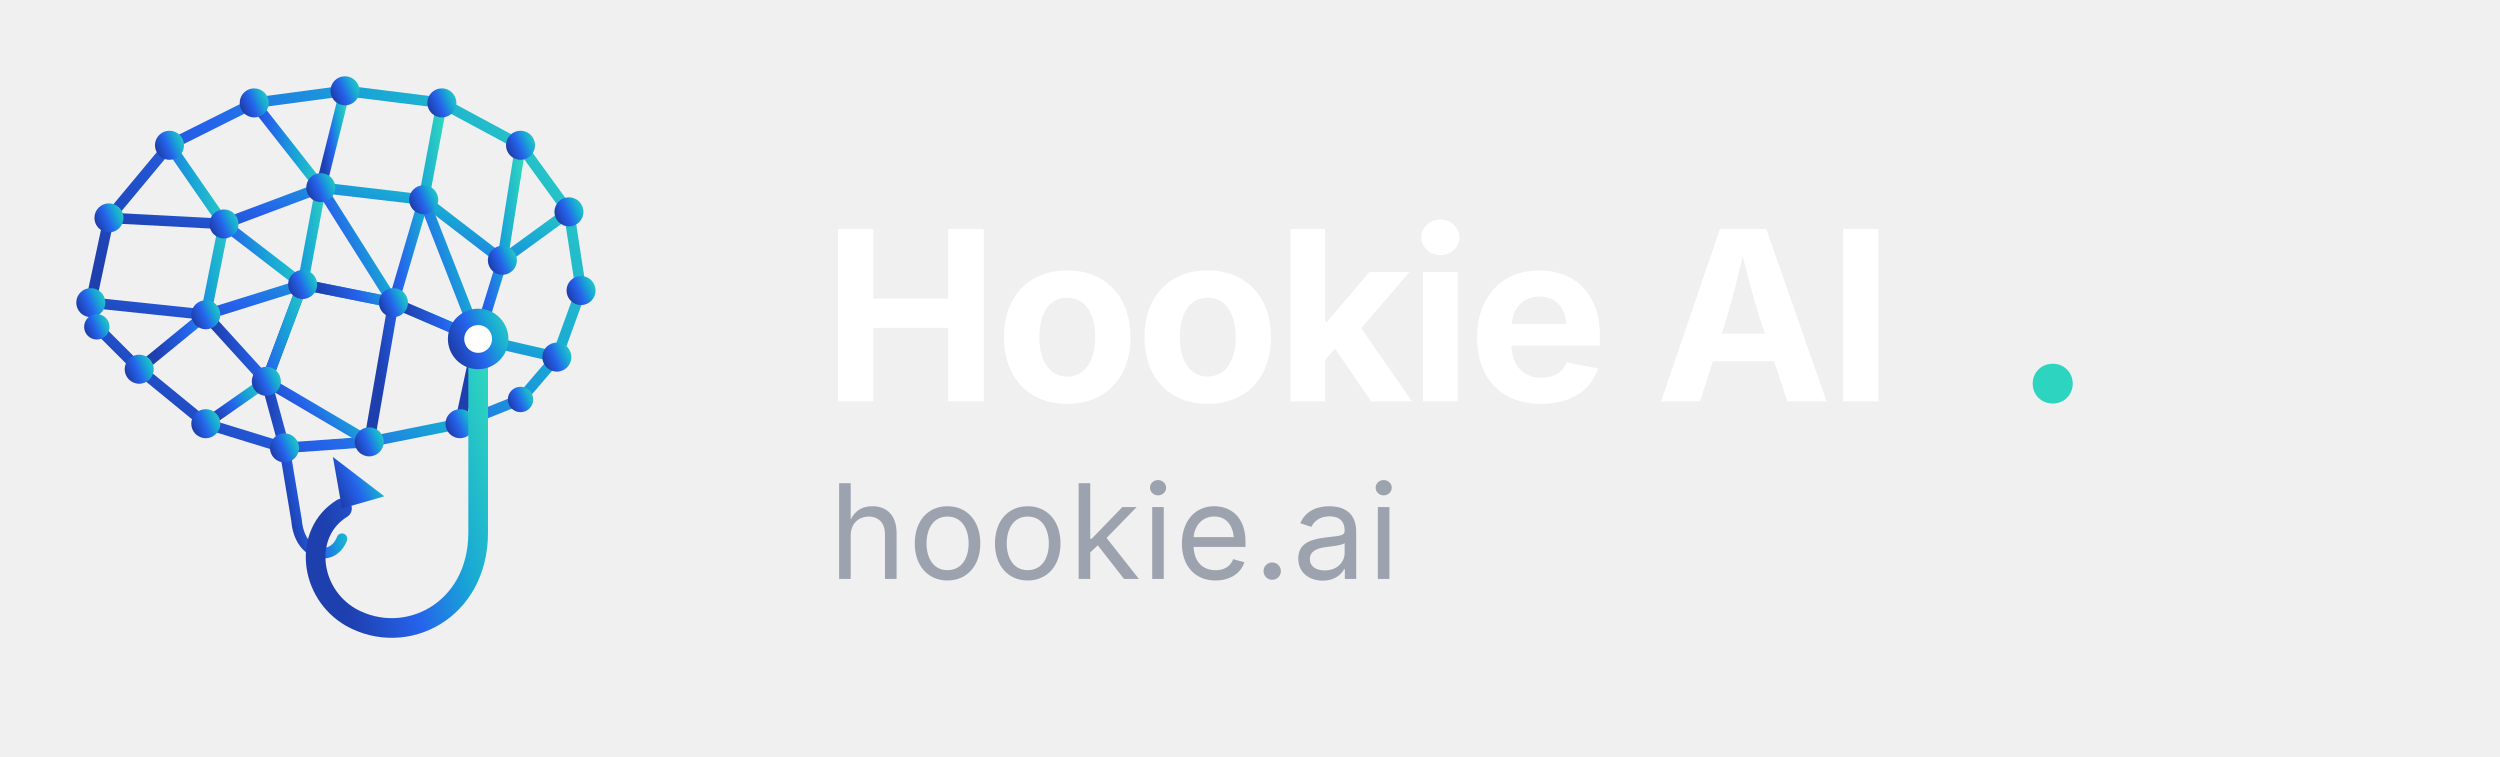
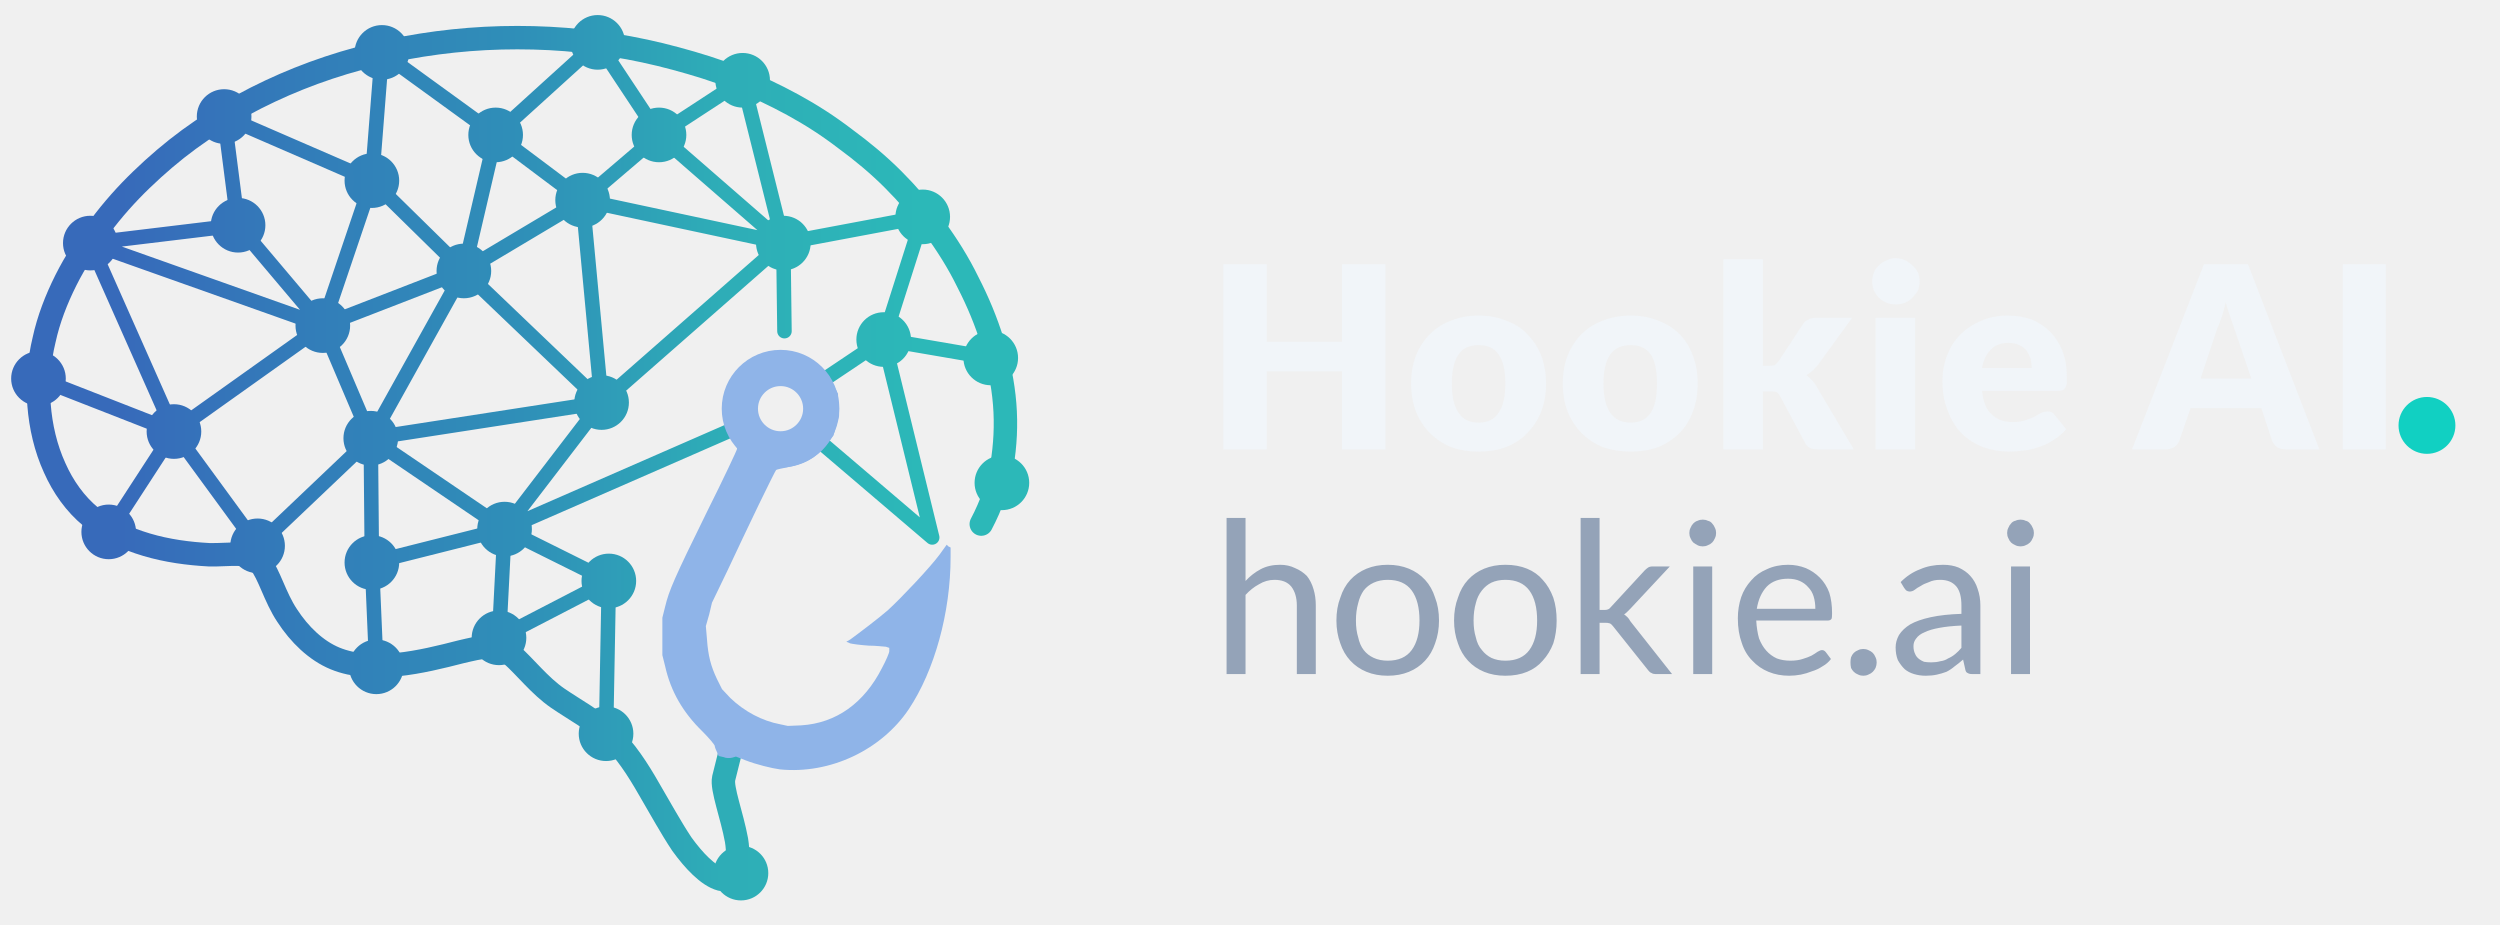
- <svg xmlns="http://www.w3.org/2000/svg" viewBox="0 0 760 230" role="img" aria-label="Hookie AI — hookie.ai">
+ <svg xmlns="http://www.w3.org/2000/svg" viewBox="0 0 448.4 165.9" width="448.4" height="165.9" role="img" aria-labelledby="title">
  <defs>
-     <linearGradient id="hkld" x1="0" y1="0.5" x2="1" y2="0.05">
-       <stop offset="0%" stop-color="#1E40AF" />
-       <stop offset="35%" stop-color="#2563EB" />
-       <stop offset="65%" stop-color="#18A5D6" />
-       <stop offset="100%" stop-color="#2DD4BF" />
+     <linearGradient id="hk-brain" gradientUnits="userSpaceOnUse" x1="37.8" y1="0" x2="217.5" y2="0">
+       <stop offset="0.10" stop-color="#376aba" />
+       <stop offset="0.30" stop-color="#327eb9" />
+       <stop offset="0.50" stop-color="#2f8fb8" />
+       <stop offset="0.70" stop-color="#2eadb7" />
+       <stop offset="0.90" stop-color="#2cb8b8" />
+     </linearGradient>
+     <linearGradient id="hk-hook" gradientUnits="userSpaceOnUse" x1="0" y1="236.5" x2="0" y2="311.5">
+       <stop offset="0.00" stop-color="#8FB4E8" />
+       <stop offset="1.00" stop-color="#8FB4E8" />
    </linearGradient>
  </defs>
-   <g transform="translate(0,0) scale(0.92)" stroke="url(#hkld)" fill="url(#hkld)" stroke-width="3.5" stroke-linecap="round" stroke-linejoin="round">
-     <path fill="none" d="M30,100 L36,72 L56,48 L84,34 L114,30 L146,34 L172,48 L188,70 L192,96 L184,118 L172,132 L152,140" />
-     <path fill="none" d="M152,140 L122,146 L94,148 L68,140 L46,122 L32,108 L30,100" />
-     <path fill="none" d="M36,72 L74,74 L106,62 L140,66 L166,86 L188,70" />
-     <path fill="none" d="M30,100 L68,104 L100,94 L130,100 L158,112 L184,118" />
-     <path fill="none" d="M56,48 L74,74 L68,104 L46,122" />
-     <path fill="none" d="M84,34 L106,62 L100,94 L88,126 L94,148" />
-     <path fill="none" d="M114,30 L106,62" />
-     <path fill="none" d="M146,34 L140,66 L130,100 L122,146" />
-     <path fill="none" d="M172,48 L166,86 L158,112 L152,140" />
-     <path fill="none" d="M74,74 L100,94 L88,126 L68,104" />
-     <path fill="none" d="M106,62 L130,100 L100,94" />
-     <path fill="none" d="M140,66 L158,112 L130,100" />
-     <path fill="none" d="M88,126 L122,146" />
-     <path fill="none" d="M68,140 L88,126" />
-     <path fill="none" d="M94,148 L98,172 C99,184 110,186 113,178" />
-     <g stroke="none">
-       <circle cx="30" cy="100" r="4.8" />
-       <circle cx="36" cy="72" r="4.8" />
-       <circle cx="56" cy="48" r="4.8" />
-       <circle cx="84" cy="34" r="4.8" />
-       <circle cx="114" cy="30" r="4.8" />
-       <circle cx="146" cy="34" r="4.8" />
-       <circle cx="172" cy="48" r="4.8" />
-       <circle cx="188" cy="70" r="4.8" />
-       <circle cx="192" cy="96" r="4.8" />
-       <circle cx="184" cy="118" r="4.8" />
-       <circle cx="172" cy="132" r="4.2" />
-       <circle cx="152" cy="140" r="4.8" />
-       <circle cx="122" cy="146" r="4.8" />
-       <circle cx="94" cy="148" r="4.8" />
-       <circle cx="68" cy="140" r="4.8" />
-       <circle cx="46" cy="122" r="4.8" />
-       <circle cx="32" cy="108" r="4.2" />
-       <circle cx="74" cy="74" r="4.8" />
-       <circle cx="106" cy="62" r="4.8" />
-       <circle cx="140" cy="66" r="4.8" />
-       <circle cx="166" cy="86" r="4.8" />
-       <circle cx="68" cy="104" r="4.8" />
-       <circle cx="100" cy="94" r="4.8" />
-       <circle cx="130" cy="100" r="4.8" />
-       <circle cx="88" cy="126" r="4.8" />
+   <g transform="translate(-34.3 -173.6)">
+     <g id="hk-mark">
+       <path id="hk-outline" d="M210.3 267.6 C212.1 264.2 213.3 260.7 214 257.1 C214.6 253.5 214.8 249.8 214.5 246.1 C214.2 242.3 213.4 238.6 212.3 234.9 C211.2 231.3 209.7 227.7 207.9 224.2 C206.2 220.7 204.1 217.4 201.9 214.4 C199.6 211.3 197.1 208.4 194.5 205.8 C191.8 203.1 188.9 200.7 185.9 198.5 C182.9 196.2 179.8 194.2 176.5 192.4 C173.2 190.6 169.8 189 166.3 187.6 C162.8 186.2 159.2 185.1 155.5 184.1 C151.8 183.1 148.1 182.3 144.3 181.7 C140.5 181.1 136.7 180.7 132.9 180.5 C129 180.3 125.2 180.3 121.3 180.5 C117.5 180.7 113.7 181.1 109.9 181.7 C106.1 182.3 102.4 183.1 98.7 184.1 C95 185.1 91.4 186.3 87.9 187.7 C84.4 189.1 81 190.7 77.7 192.5 C74.4 194.4 71.2 196.4 68.2 198.6 C65.2 200.8 62.4 203.2 59.7 205.8 C57 208.4 54.5 211.2 52.2 214.3 C49.9 217.3 47.8 220.5 46.1 223.9 C44.4 227.3 43 230.9 42.2 234.6 C41.3 238.3 41 242.3 41.3 246.2 C41.6 250.1 42.5 254 44.1 257.5 C45.6 260.9 47.8 264 50.6 266.3 C53.5 268.6 56.9 270.2 60.6 271.3 C64.3 272.4 68.1 272.9 71.8 273.1 C75.5 273.2 79.2 272.3 80.9 274.5 C82.6 276.6 83.6 280.7 85.8 284 C88 287.4 91 290.3 94.4 291.7 C97.8 293.1 101.7 293.2 105.6 292.8 C109.5 292.4 113.5 291.4 117 290.5 C120.5 289.7 123.5 288.8 126 291 C128.5 293.2 131.1 296.6 134.3 298.8 C137.5 301 141 302.8 143.7 305.5 C146.5 308.2 148.7 311.6 150.7 315.1 C152.7 318.5 154.6 322 156.6 325 C158.7 327.9 161.3 330.7 163.6 331.3 C166 331.9 167.1 328.6 166.4 324.3 C165.6 319.9 163.7 315 164.1 313.2 L165.3 308.4" fill="none" stroke="url(#hk-brain)" stroke-width="4.2" stroke-linecap="round" stroke-linejoin="round" />
+       <path id="hk-links" d="M174.8 217.2L142.2 245.8M174.8 217.2L167.5 188M174.8 217.2L152.5 197.8M174.8 217.2L138.8 209.5M174.8 217.2L199.8 212.5M192.8 234.5L199.8 212.5M192.8 234.5L212 237.8M142.2 245.8L138.8 209.5M142.2 245.8L100.8 252.2M142.2 245.8L124.8 268.5M142.2 245.8L117.5 222.2M92.2 232L101 206M92.2 232L50.5 217.2M92.2 232L65.5 251M92.2 232L100.8 252.2M92.2 232L117.5 222.2M92.2 232L77 214M141.5 181.2L152.5 197.8M141.5 181.2L123.2 197.8M102.8 183L101 206M102.8 183L123.2 197.8M167.5 188L152.5 197.8M74.5 194.5L101 206M74.5 194.5L77 214M152.5 197.8L138.8 209.5M101 206L117.5 222.2M138.8 209.5L117.5 222.2M138.8 209.5L123.2 197.8M50.5 217.2L65.5 251M50.5 217.2L77 214M65.5 251L80.5 271.5M65.5 251L41.2 241.5M65.5 251L53.8 269M100.8 252.2L124.8 268.5M100.8 252.2L80.5 271.5M100.8 252.2L101 274.5M100.8 252.2L117.5 222.2M124.8 268.5L101 274.5M124.8 268.5L123.8 288M124.8 268.5L143.5 277.8M124.8 268.5L165.3 250.8M101.8 293.2L101 274.5M143 305.2L143.5 277.8M117.5 222.2L123.2 197.8M123.8 288L143.5 277.8M174.8 217.2L175 233M165.3 250.8L124.8 268.5M182.5 241.4L192.8 234.5M181.8 253.2L201.5 270L192.8 234.5" fill="none" stroke="url(#hk-brain)" stroke-width="2.6" stroke-linecap="round" stroke-linejoin="round" />
+       <g id="hk-nodes" fill="url(#hk-brain)">
+         <circle cx="174.8" cy="217.2" r="4.9" />
+         <circle cx="192.8" cy="234.5" r="4.9" />
+         <circle cx="142.2" cy="245.8" r="4.9" />
+         <circle cx="92.2" cy="232" r="4.9" />
+         <circle cx="141.5" cy="181.2" r="4.9" />
+         <circle cx="102.8" cy="183" r="4.9" />
+         <circle cx="167.5" cy="188" r="4.9" />
+         <circle cx="74.5" cy="194.5" r="4.9" />
+         <circle cx="152.5" cy="197.8" r="4.9" />
+         <circle cx="101" cy="206" r="4.9" />
+         <circle cx="138.8" cy="209.5" r="4.9" />
+         <circle cx="199.8" cy="212.5" r="4.9" />
+         <circle cx="50.5" cy="217.2" r="4.9" />
+         <circle cx="65.5" cy="251" r="4.9" />
+         <circle cx="100.8" cy="252.2" r="4.9" />
+         <circle cx="214" cy="260.2" r="4.9" />
+         <circle cx="124.8" cy="268.5" r="4.9" />
+         <circle cx="101.8" cy="293.2" r="4.9" />
+         <circle cx="80.5" cy="271.5" r="4.9" />
+         <circle cx="101" cy="274.5" r="4.9" />
+         <circle cx="143" cy="305.2" r="4.9" />
+         <circle cx="117.5" cy="222.2" r="4.9" />
+         <circle cx="212" cy="237.8" r="4.9" />
+         <circle cx="123.8" cy="288" r="4.9" />
+         <circle cx="77" cy="214" r="4.9" />
+         <circle cx="41.2" cy="241.5" r="4.9" />
+         <circle cx="53.8" cy="269" r="4.9" />
+         <circle cx="143.5" cy="277.8" r="4.9" />
+         <circle cx="123.2" cy="197.8" r="4.9" />
+         <circle cx="167.2" cy="330.2" r="4.9" />
+       </g>
+       <path id="hk-hook" d="M174.2 311.6 C172.7 311.4 169.9 310.7 168.1 310 L166.3 309.3 L165.6 309.5 C165.2 309.6 164.5 309.6 164.1 309.4 L163.2 309.2 L162.9 308.5 C162.7 308.1 162.5 307.6 162.5 307.4 C162.5 307.2 161.5 306 160.3 304.8 C156.8 301.4 154.6 297.6 153.6 293.1 L153.1 291.1 L153.1 287.8 L153.1 284.4 L153.6 282.4 C154.3 279.5 155.2 277.4 161.1 265.4 C164.1 259.4 166.5 254.3 166.5 254.1 C166.5 253.9 166.3 253.4 166 253.1 C165.1 251.7 164.5 250.2 164.2 248.5 L163.9 246.7 L164.3 244.9 C165.6 239.5 170.3 236.1 175.8 236.8 L177.5 237 L178.9 237.7 C179.7 238.1 180.9 238.9 181.6 239.6 L182.9 240.9 L183.7 242.5 L184.6 244.2 L184.7 246.2 L184.8 248.2 L184.3 249.9 L183.8 251.7 L182.8 253 C180.8 255.6 178.9 256.7 175.6 257.4 C174.6 257.6 173.6 257.8 173.5 257.9 C173.4 258 172 260.8 170.4 264.1 C168.8 267.4 166.3 272.7 164.8 275.9 L162 281.7 L161.5 283.8 L160.9 285.9 L161.1 288.2 C161.3 291.2 161.8 293.1 162.9 295.4 L163.8 297.2 L165.3 298.8 C167.8 301.2 171 302.9 174.2 303.5 L175.6 303.8 L178 303.7 C184.3 303.3 189.3 299.7 192.5 293.4 C193.2 292.1 193.8 290.7 193.8 290.4 L193.8 289.8 L193.2 289.6 C192.9 289.6 191.5 289.4 190.1 289.4 C188.6 289.3 187.2 289.1 186.8 289 L186.1 288.7 L186.8 288.3 C188.3 287.2 191.9 284.5 193.6 283 C196 280.8 201.1 275.4 202.8 273.1 L204.1 271.3 L204.4 271.6 L204.8 271.8 L204.8 273.5 C204.8 283.5 201.9 293.9 197.3 300.8 C192.4 308.1 183.2 312.5 174.2 311.6 Z M177.7 253.5 C179.1 252.8 180.2 251.6 180.9 250.1 L181.5 248.8 L181.5 247.1 L181.5 245.5 L180.9 244.2 C180.2 242.5 179 241.3 177.3 240.6 L176 240 L174.4 240 L172.8 240 L171.4 240.6 C169.8 241.3 168.6 242.5 167.8 244.2 L167.2 245.5 L167.2 247.1 L167.2 248.8 L167.8 250.1 C169.6 253.8 174 255.4 177.7 253.5 Z" fill="url(#hk-hook)" fill-rule="evenodd" />
+       <circle id="hk-ring" cx="174.3" cy="246.9" r="7.3" fill="none" stroke="#8FB4E8" stroke-width="6.5" />
    </g>
-   </g>
-   <g transform="translate(0,0) scale(0.92)" stroke="url(#hkld)" fill="none" stroke-width="6.5" stroke-linecap="round" stroke-linejoin="round">
-     <path d="M158,112 L158,176 C158,202 134,214 116,204 C102,196 100,176 113,168" />
-   </g>
-   <g transform="translate(0,0) scale(0.92)">
-     <path d="M113,168 L110,151 L127,164 Z" fill="url(#hkld)" />
-     <circle cx="158" cy="112" r="10" fill="url(#hkld)" />
-     <circle cx="158" cy="112" r="4.6" fill="#ffffff" />
-   </g>
-   <g font-family="'Space Grotesk','Inter',system-ui,-apple-system,'Segoe UI',sans-serif">
-     <text x="250" y="122" font-size="72" font-weight="700" letter-spacing="-0.02em" fill="#FFFFFF">Hookie AI</text>
-     <text x="612" y="122" font-size="72" font-weight="700" fill="#2DD4BF">.</text>
-     <text x="252" y="176" font-size="40" font-weight="400" letter-spacing="0.01em" fill="#9CA3AF">hookie.ai</text>
+     <g id="hk-wordmark">
+       <path d="M282.8 254.2H275V240.2H261.5V254.2H253.7V221H261.5V234.9H275V221H282.8Z M299.5 230.2Q302.2 230.2 304.4 231.1Q306.7 231.9 308.2 233.5Q309.8 235.1 310.7 237.3Q311.6 239.6 311.6 242.4Q311.6 245.2 310.7 247.5Q309.8 249.7 308.2 251.3Q306.7 252.9 304.4 253.8Q302.2 254.6 299.5 254.6Q296.8 254.6 294.6 253.8Q292.4 252.9 290.8 251.3Q289.2 249.7 288.3 247.5Q287.4 245.2 287.4 242.4Q287.4 239.6 288.3 237.3Q289.2 235.1 290.8 233.5Q292.4 231.9 294.6 231.1Q296.8 230.2 299.5 230.2ZM299.5 249.4Q302 249.4 303.1 247.6Q304.3 245.9 304.3 242.4Q304.3 238.9 303.1 237.2Q302 235.5 299.5 235.5Q297 235.5 295.9 237.2Q294.7 238.9 294.7 242.4Q294.7 245.9 295.9 247.6Q297 249.4 299.5 249.4Z M326.8 230.2Q329.5 230.2 331.7 231.1Q333.9 231.9 335.5 233.5Q337.1 235.1 337.9 237.3Q338.8 239.6 338.8 242.4Q338.8 245.2 337.9 247.5Q337.1 249.7 335.5 251.3Q333.9 252.9 331.7 253.8Q329.5 254.6 326.8 254.6Q324.1 254.6 321.8 253.8Q319.6 252.9 318 251.3Q316.4 249.7 315.5 247.5Q314.6 245.2 314.6 242.4Q314.6 239.6 315.5 237.3Q316.4 235.1 318 233.5Q319.6 231.9 321.8 231.1Q324.1 230.2 326.8 230.2ZM326.8 249.4Q329.2 249.4 330.4 247.6Q331.5 245.9 331.5 242.4Q331.5 238.9 330.4 237.2Q329.2 235.5 326.8 235.5Q324.3 235.5 323.1 237.2Q321.9 238.9 321.9 242.4Q321.9 245.9 323.1 247.6Q324.3 249.4 326.8 249.4Z M350.5 220.1V239.2H351.6Q352.2 239.2 352.6 239.1Q352.9 238.9 353.3 238.4L357.7 231.7Q358.1 231.1 358.7 230.9Q359.2 230.6 360 230.6H366.5L360.4 239Q359.9 239.6 359.4 240.1Q358.9 240.5 358.3 240.9Q359.4 241.7 360.1 242.9L366.8 254.2H360.4Q359.6 254.2 359 254Q358.4 253.7 358.1 253.1L353.6 244.7Q353.3 244.1 352.9 243.9Q352.6 243.8 351.9 243.8H350.5V254.2H343.4V220.1Z M377.8 230.6V254.2H370.7V230.6ZM378.6 224.1Q378.6 224.9 378.3 225.7Q377.9 226.4 377.3 227Q376.7 227.6 376 227.9Q375.2 228.2 374.3 228.2Q373.4 228.2 372.7 227.9Q371.9 227.6 371.3 227Q370.7 226.4 370.4 225.7Q370.1 224.9 370.1 224.1Q370.1 223.2 370.4 222.5Q370.7 221.7 371.3 221.2Q371.9 220.6 372.7 220.3Q373.4 219.9 374.3 219.9Q375.2 219.9 376 220.3Q376.7 220.6 377.3 221.2Q377.9 221.7 378.3 222.5Q378.6 223.2 378.6 224.1Z M394.4 230.2Q396.7 230.2 398.7 230.9Q400.6 231.7 402 233.1Q403.4 234.5 404.2 236.5Q405 238.5 405 241.1Q405 241.9 405 242.4Q404.9 242.9 404.7 243.2Q404.5 243.5 404.2 243.6Q403.9 243.7 403.4 243.7H389.8Q390.1 246.7 391.6 248Q393 249.3 395.3 249.3Q396.6 249.3 397.5 249Q398.4 248.7 399.1 248.4Q399.8 248 400.3 247.7Q400.9 247.4 401.6 247.4Q402.4 247.4 402.8 248L404.9 250.6Q403.8 251.8 402.5 252.6Q401.3 253.4 399.9 253.8Q398.6 254.3 397.3 254.4Q395.9 254.6 394.7 254.6Q392.2 254.6 390 253.8Q387.9 253 386.2 251.4Q384.6 249.8 383.7 247.4Q382.7 245.1 382.7 241.9Q382.7 239.5 383.5 237.4Q384.3 235.3 385.8 233.7Q387.4 232.1 389.5 231.2Q391.7 230.2 394.4 230.2ZM394.5 235.1Q392.5 235.1 391.4 236.3Q390.2 237.4 389.8 239.6H398.7Q398.7 238.7 398.5 237.9Q398.2 237.1 397.8 236.5Q397.3 235.9 396.5 235.5Q395.7 235.1 394.5 235.1Z  M450.3 254.2H444.4Q443.4 254.2 442.7 253.8Q442.1 253.3 441.8 252.6L439.9 246.8H427.2L425.2 252.6Q425 253.2 424.4 253.7Q423.7 254.2 422.7 254.2H416.7L429.6 221H437.5ZM429 241.5H438.1L435 232.4Q434.7 231.6 434.3 230.4Q433.9 229.2 433.5 227.8Q433.2 229.2 432.8 230.4Q432.4 231.6 432 232.5Z M462.2 254.2H454.5V221H462.2Z" fill="#F1F5F9" />
+       <circle cx="469.6" cy="249.9" r="5.1" fill="#11D0C2" />
+     </g>
+     <path id="hk-url" d="M254.3 294.5V266.5H257.7V277.8Q258.9 276.5 260.4 275.7Q261.9 274.9 263.9 274.9Q265.4 274.9 266.6 275.5Q267.8 276 268.7 276.9Q269.5 277.9 269.9 279.3Q270.3 280.6 270.3 282.2V294.5H266.9V282.2Q266.9 280.1 265.9 278.8Q264.9 277.6 262.9 277.6Q261.4 277.6 260.1 278.4Q258.8 279.1 257.7 280.3V294.5Z M283.2 274.9Q285.3 274.9 287 275.6Q288.7 276.3 289.9 277.6Q291.1 278.9 291.7 280.8Q292.4 282.6 292.4 284.9Q292.4 287.1 291.7 289Q291.1 290.8 289.9 292.1Q288.7 293.4 287 294.1Q285.3 294.8 283.2 294.8Q281.1 294.8 279.4 294.1Q277.7 293.4 276.5 292.1Q275.3 290.8 274.7 289Q274 287.1 274 284.9Q274 282.6 274.7 280.8Q275.3 278.9 276.5 277.6Q277.7 276.3 279.4 275.6Q281.1 274.9 283.2 274.9ZM283.2 292.1Q286.1 292.1 287.5 290.2Q288.9 288.3 288.9 284.9Q288.9 281.4 287.5 279.5Q286.1 277.6 283.2 277.6Q281.8 277.6 280.7 278.1Q279.6 278.6 278.9 279.5Q278.2 280.5 277.9 281.8Q277.5 283.2 277.5 284.9Q277.5 286.6 277.9 287.9Q278.2 289.3 278.9 290.2Q279.6 291.1 280.7 291.6Q281.8 292.1 283.2 292.1Z M304.3 274.9Q306.5 274.9 308.2 275.6Q309.9 276.3 311 277.6Q312.2 278.9 312.9 280.8Q313.5 282.6 313.5 284.9Q313.5 287.1 312.9 289Q312.2 290.8 311 292.1Q309.9 293.4 308.2 294.1Q306.5 294.8 304.3 294.8Q302.2 294.8 300.5 294.1Q298.8 293.4 297.6 292.1Q296.4 290.8 295.8 289Q295.1 287.1 295.1 284.9Q295.1 282.6 295.8 280.8Q296.4 278.9 297.6 277.6Q298.8 276.3 300.5 275.6Q302.2 274.9 304.3 274.9ZM304.3 292.1Q307.2 292.1 308.6 290.2Q310 288.3 310 284.9Q310 281.4 308.6 279.5Q307.2 277.6 304.3 277.6Q302.9 277.6 301.8 278.1Q300.8 278.6 300.1 279.5Q299.3 280.5 299 281.8Q298.6 283.2 298.6 284.9Q298.6 286.6 299 287.9Q299.3 289.3 300.1 290.2Q300.8 291.1 301.8 291.6Q302.9 292.1 304.3 292.1Z M321.2 266.5V283H322.1Q322.5 283 322.7 282.9Q323 282.8 323.3 282.4L329.3 275.9Q329.6 275.6 329.9 275.4Q330.2 275.2 330.7 275.2H333.8L326.7 282.8Q326.4 283.1 326.1 283.4Q325.9 283.6 325.6 283.8Q325.9 284 326.2 284.3Q326.5 284.6 326.7 285L334.2 294.5H331.2Q330.8 294.5 330.5 294.3Q330.2 294.2 329.9 293.8L323.6 285.9Q323.3 285.5 323 285.4Q322.7 285.3 322.2 285.3H321.2V294.5H317.8V266.5Z M341.4 275.2V294.5H338V275.2ZM342.1 269.2Q342.1 269.7 341.9 270.1Q341.7 270.6 341.4 270.9Q341.1 271.2 340.6 271.4Q340.2 271.6 339.7 271.6Q339.2 271.6 338.8 271.4Q338.4 271.2 338 270.9Q337.7 270.6 337.5 270.1Q337.3 269.7 337.3 269.2Q337.3 268.7 337.5 268.3Q337.7 267.8 338 267.5Q338.4 267.1 338.8 267Q339.2 266.8 339.7 266.8Q340.2 266.8 340.6 267Q341.1 267.1 341.4 267.5Q341.7 267.8 341.9 268.3Q342.1 268.7 342.1 269.2Z M355 274.9Q356.7 274.9 358.2 275.5Q359.6 276.1 360.7 277.2Q361.8 278.3 362.4 279.9Q362.9 281.5 362.9 283.6Q362.9 284.4 362.8 284.6Q362.6 284.9 362.1 284.9H349.3Q349.4 286.7 349.8 288.1Q350.3 289.4 351.1 290.3Q351.9 291.2 353 291.7Q354.1 292.1 355.4 292.1Q356.7 292.1 357.6 291.8Q358.6 291.5 359.2 291.2Q359.9 290.8 360.3 290.5Q360.8 290.2 361.1 290.2Q361.5 290.2 361.8 290.6L362.7 291.8Q362.1 292.6 361.2 293.1Q360.3 293.7 359.3 294Q358.3 294.4 357.3 294.6Q356.2 294.8 355.2 294.8Q353.2 294.8 351.5 294.1Q349.8 293.4 348.6 292.1Q347.3 290.8 346.7 288.9Q346 287 346 284.5Q346 282.5 346.6 280.7Q347.2 279 348.4 277.7Q349.5 276.4 351.2 275.7Q352.9 274.9 355 274.9ZM355 277.4Q352.6 277.4 351.2 278.8Q349.8 280.3 349.4 282.8H359.9Q359.9 281.6 359.6 280.6Q359.3 279.6 358.6 278.9Q358 278.2 357.1 277.8Q356.2 277.4 355 277.4Z M366.2 292.4Q366.2 291.9 366.3 291.5Q366.5 291 366.8 290.7Q367.1 290.4 367.6 290.2Q368 290 368.5 290Q369 290 369.4 290.2Q369.9 290.4 370.2 290.7Q370.5 291 370.7 291.5Q370.9 291.9 370.9 292.4Q370.9 292.9 370.7 293.4Q370.5 293.8 370.2 294.1Q369.9 294.4 369.4 294.6Q369 294.8 368.5 294.8Q368 294.8 367.6 294.6Q367.1 294.4 366.8 294.1Q366.5 293.8 366.3 293.4Q366.2 292.9 366.2 292.4Z M389.5 294.5H388Q387.5 294.5 387.2 294.3Q386.9 294.2 386.8 293.7L386.4 291.9Q385.6 292.6 384.9 293.1Q384.2 293.7 383.4 294.1Q382.6 294.4 381.7 294.6Q380.8 294.8 379.7 294.8Q378.6 294.8 377.6 294.5Q376.6 294.2 375.9 293.6Q375.2 292.9 374.7 292Q374.3 291 374.3 289.7Q374.3 288.6 374.9 287.5Q375.6 286.4 376.9 285.6Q378.3 284.8 380.6 284.3Q382.9 283.8 386.1 283.7V282.2Q386.1 279.9 385.2 278.8Q384.2 277.6 382.3 277.6Q381.1 277.6 380.3 278Q379.4 278.3 378.8 278.7Q378.2 279 377.7 279.4Q377.3 279.7 376.8 279.7Q376.5 279.7 376.2 279.5Q376 279.3 375.8 279L375.2 278Q376.8 276.4 378.7 275.7Q380.5 274.9 382.8 274.9Q384.4 274.9 385.6 275.4Q386.9 276 387.7 276.9Q388.6 277.9 389 279.2Q389.5 280.6 389.5 282.2ZM380.7 292.4Q381.6 292.4 382.3 292.2Q383.1 292.1 383.7 291.7Q384.4 291.4 385 290.9Q385.6 290.4 386.1 289.8V285.8Q383.8 285.9 382.2 286.2Q380.5 286.5 379.5 287Q378.5 287.4 378 288.1Q377.5 288.7 377.5 289.5Q377.5 290.3 377.8 290.9Q378 291.4 378.5 291.8Q378.9 292.1 379.4 292.3Q380 292.4 380.7 292.4Z M398.4 275.2V294.5H395V275.2ZM399.1 269.2Q399.1 269.7 398.9 270.1Q398.7 270.6 398.4 270.9Q398.1 271.2 397.6 271.4Q397.2 271.6 396.7 271.6Q396.2 271.6 395.8 271.4Q395.3 271.2 395 270.9Q394.7 270.6 394.5 270.1Q394.3 269.7 394.3 269.2Q394.3 268.7 394.5 268.3Q394.7 267.8 395 267.5Q395.3 267.1 395.8 267Q396.2 266.8 396.7 266.8Q397.2 266.8 397.6 267Q398.1 267.1 398.4 267.5Q398.7 267.8 398.9 268.3Q399.1 268.7 399.1 269.2Z" fill="#94A3B8" />
  </g>
</svg>
